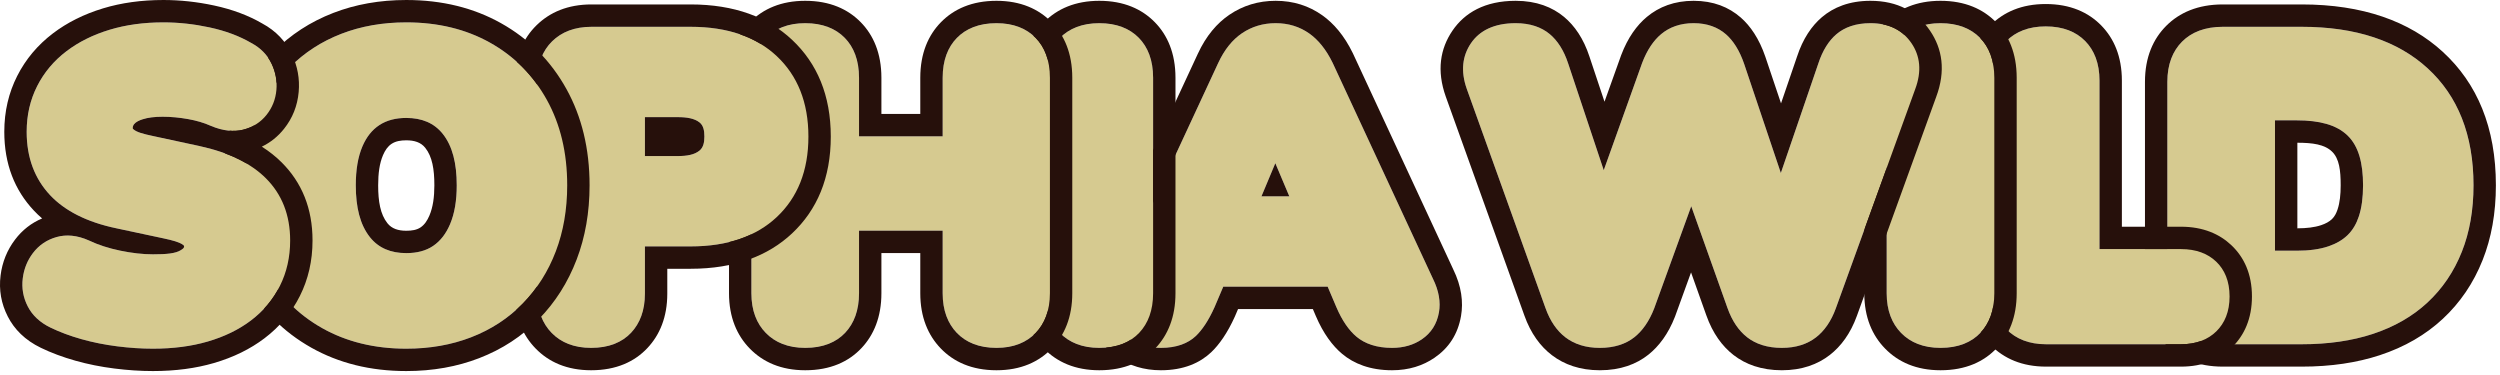
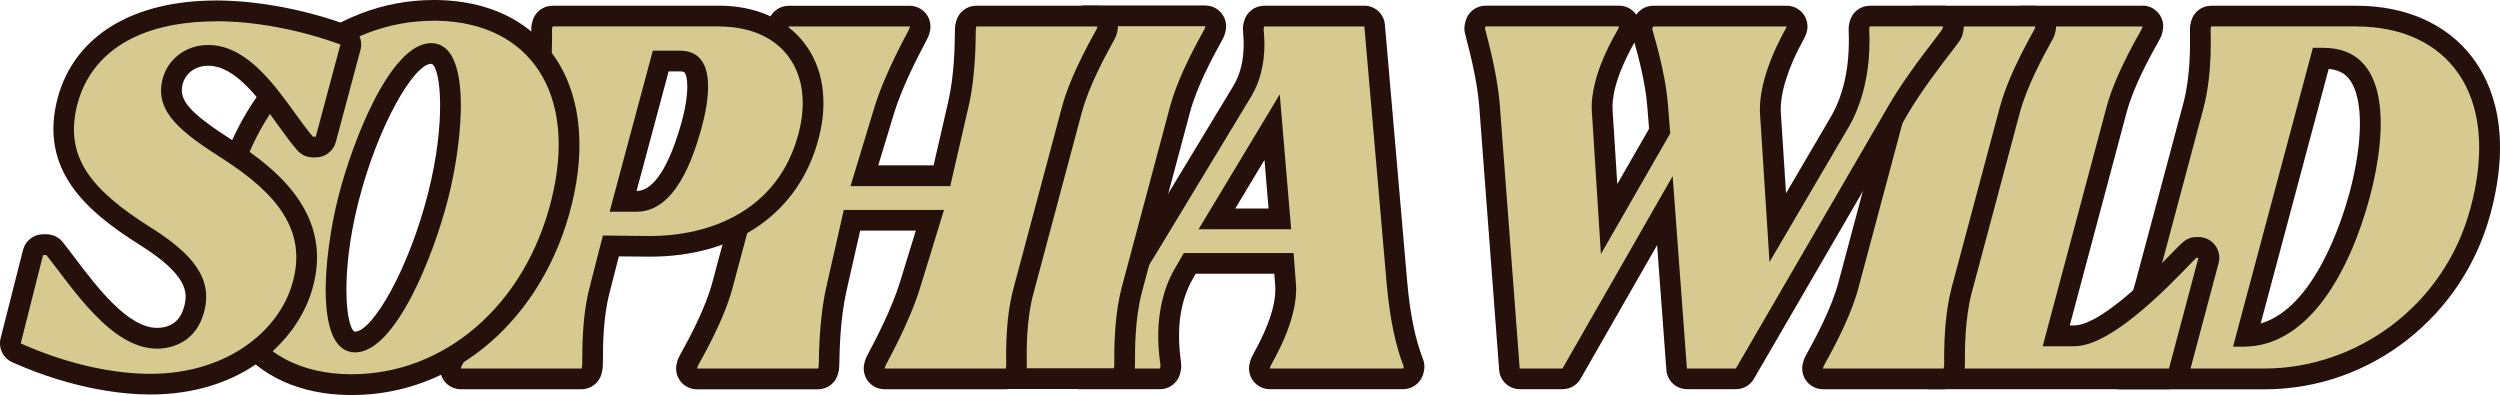
- <svg xmlns="http://www.w3.org/2000/svg" width="100%" height="100%" viewBox="0 0 447 67" version="1.1" xml:space="preserve" style="fill-rule:evenodd;clip-rule:evenodd;stroke-linejoin:round;stroke-miterlimit:2;">
-   <g transform="matrix(1,0,0,1,-151.868,-189.826)">
-     <g transform="matrix(0.70747,0,0,0.70747,38.588,21.7462)">
-       <g transform="matrix(1.41349,0,0,1.41349,-4.57748,-27.3369)">
-         <path d="M513.95,248.972L528.062,248.972C532.83,248.972 537.065,248.348 540.771,247.13C544.643,245.857 547.898,243.974 550.552,241.51C553.226,239.027 555.28,236.002 556.699,232.427C558.075,228.959 558.782,225.004 558.782,220.556C558.782,211.521 555.977,204.571 550.572,199.623C545.262,194.762 537.785,192.212 528.062,192.212L513.95,192.212C510.744,192.212 508.352,193.183 506.681,194.855C505.003,196.533 504.038,198.902 504.038,202.052L504.038,239.132C504.038,242.282 505.003,244.651 506.681,246.329C508.352,248.001 510.744,248.972 513.95,248.972ZM523.286,232.244L523.286,208.94C523.286,208.94 527.198,208.94 527.198,208.94C531.233,208.94 534.29,209.736 536.269,211.657C538.227,213.558 539.03,216.562 539.03,220.556C539.03,222.69 538.793,224.539 538.281,226.099C537.841,227.434 537.19,228.551 536.294,229.43C535.376,230.33 534.213,230.997 532.827,231.466C531.249,231.998 529.371,232.244 527.198,232.244L523.286,232.244Z" style="fill:rgb(214,202,144);fill-rule:nonzero;" />
-         <path d="M513.95,252.972L528.062,252.972C533.3,252.972 537.949,252.268 542.02,250.93C546.479,249.464 550.217,247.279 553.273,244.442C556.378,241.559 558.769,238.053 560.416,233.903C561.965,230.002 562.782,225.558 562.782,220.556C562.782,210.227 559.452,202.329 553.273,196.673C547.314,191.218 538.972,188.212 528.062,188.212L513.95,188.212C509.475,188.212 506.185,189.694 503.853,192.026C501.505,194.374 500.038,197.644 500.038,202.052L500.038,239.132C500.038,243.539 501.505,246.81 503.853,249.158C506.185,251.49 509.475,252.972 513.95,252.972ZM513.95,248.972L528.062,248.972C532.83,248.972 537.065,248.348 540.771,247.13C544.643,245.857 547.898,243.974 550.552,241.51C553.226,239.027 555.28,236.002 556.699,232.427C558.075,228.959 558.782,225.004 558.782,220.556C558.782,211.521 555.977,204.571 550.572,199.623C545.262,194.762 537.785,192.212 528.062,192.212L513.95,192.212C510.744,192.212 508.352,193.183 506.681,194.855C505.003,196.533 504.038,198.902 504.038,202.052L504.038,239.132C504.038,242.282 505.003,244.651 506.681,246.329C508.352,248.001 510.744,248.972 513.95,248.972ZM523.286,232.244L523.286,208.94C523.286,208.94 527.198,208.94 527.198,208.94C531.233,208.94 534.29,209.736 536.269,211.657C538.227,213.558 539.03,216.562 539.03,220.556C539.03,222.69 538.793,224.539 538.281,226.099C537.841,227.434 537.19,228.551 536.294,229.43C535.376,230.33 534.213,230.997 532.827,231.466C531.249,231.998 529.371,232.244 527.198,232.244L523.286,232.244ZM527.286,212.941C530.006,212.946 532.143,213.226 533.483,214.527C534.791,215.797 535.03,217.888 535.03,220.556C535.03,222.207 534.878,223.642 534.481,224.849C534.256,225.533 533.953,226.123 533.494,226.573C532.983,227.074 532.318,227.415 531.547,227.676C530.35,228.08 528.926,228.238 527.286,228.243L527.286,212.941Z" style="fill: #26100b;" />
+ <svg xmlns="http://www.w3.org/2000/svg" id="Ebene_2" data-name="Ebene 2" viewBox="0 0 361.67 57.14">
+   <defs>
+     <style>
+       .cls-1 {
+         fill: #26100b;
+       }
+ 
+       .cls-2 {
+         fill: #d6ca90;
+       }
+     </style>
+   </defs>
+   <g id="Ebene_1-2" data-name="Ebene 1">
+     <g>
+       <g>
+         <path class="cls-2" d="M306.62,54.81c-.52,0-1-.27-1.28-.71s-.3-.99-.07-1.46l.14-.27s.08-.14.17-.31c2.33-4.1,4.04-7.96,4.8-10.88l6.94-25.98c1.07-4.06,1-8.65.98-10.38,0-.67-.01-.83.05-1.08l.07-.27c.17-.67.77-1.14,1.46-1.14h21.03c6.63,0,12.13,2.42,15.5,6.81,3.96,5.16,4.8,12.54,2.44,21.33-3.82,14.33-16.65,24.34-31.21,24.34h-21.03ZM325.01,48.64c10.21-.43,15.12-15.78,16.39-20.53,2.15-8.1,2.03-14.49-.31-17.54-1.11-1.45-2.74-2.15-4.97-2.15h-.36l-10.74,40.22Z" />
+         <path class="cls-1" d="M340.92,3.83c12.99,0,20.96,9.62,16.49,26.25-3.85,14.43-16.77,23.23-29.76,23.23h-21.03l.14-.27c.14-.28,3.71-6.25,5.09-11.48l6.94-25.98c1.38-5.22.96-11.2,1.03-11.48l.07-.28h21.03M323.05,50.15h1.51c9.55,0,15.46-11.13,18.28-21.65,2.68-10.1,2.82-21.58-6.73-21.58h-1.51l-11.55,43.23M340.92.83h-21.03c-1.38,0-2.58.94-2.91,2.28l-.07.28c-.11.42-.1.72-.09,1.45.02,1.67.09,6.11-.93,9.98l-6.94,25.97c-.74,2.8-2.39,6.54-4.66,10.53-.12.21-.19.34-.21.38l-.14.28c-.46.93-.41,2.03.13,2.92.55.88,1.51,1.42,2.55,1.42h21.03c15.23,0,28.66-10.47,32.66-25.46,3.14-11.69.27-18.76-2.7-22.63-3.66-4.77-9.59-7.4-16.69-7.4h0ZM327.05,46.79l9.84-36.83c1.76.18,2.55.94,3,1.53,2,2.6,2.02,8.83.05,16.25-1.11,4.13-5.1,16.77-12.89,19.06h0Z" />
      </g>
-       <g transform="matrix(1.41349,0,0,1.41349,0.430933,-27.3369)">
-         <path d="M478.814,248.972L502.934,248.972C505.684,248.972 507.758,248.127 509.241,246.679C510.751,245.207 511.622,243.152 511.622,240.428C511.622,237.682 510.735,235.633 509.214,234.186C507.737,232.781 505.672,231.956 502.934,231.956C502.934,231.956 488.366,231.956 488.366,231.956C488.366,231.956 488.366,201.836 488.366,201.836C488.366,198.744 487.432,196.418 485.818,194.769C484.189,193.105 481.862,192.14 478.742,192.14C475.697,192.14 473.386,193.086 471.725,194.747C470.071,196.401 469.118,198.734 469.118,201.836L469.118,239.276C469.118,242.313 470.07,244.638 471.761,246.329C473.452,248.02 475.777,248.972 478.814,248.972Z" style="fill:rgb(214,202,144);fill-rule:nonzero;" />
-         <path d="M492.366,227.956L492.366,201.836C492.366,197.501 490.94,194.283 488.676,191.971C486.378,189.624 483.143,188.14 478.742,188.14C474.452,188.14 471.236,189.578 468.897,191.918C466.572,194.243 465.118,197.478 465.118,201.836L465.118,239.276C465.118,243.547 466.554,246.78 468.933,249.158C471.311,251.536 474.543,252.972 478.814,252.972L502.934,252.972C506.919,252.972 509.885,251.64 512.035,249.542C514.245,247.386 515.622,244.417 515.622,240.428C515.622,236.389 514.209,233.417 511.971,231.288C509.836,229.258 506.891,227.956 502.934,227.956L492.366,227.956ZM478.814,248.972L502.934,248.972C505.684,248.972 507.758,248.127 509.241,246.679C510.751,245.207 511.622,243.152 511.622,240.428C511.622,237.682 510.735,235.633 509.214,234.186C507.737,232.781 505.672,231.956 502.934,231.956C502.934,231.956 488.366,231.956 488.366,231.956C488.366,231.956 488.366,201.836 488.366,201.836C488.366,198.744 487.432,196.418 485.818,194.769C484.189,193.105 481.862,192.14 478.742,192.14C475.697,192.14 473.386,193.086 471.725,194.747C470.071,196.401 469.118,198.734 469.118,201.836L469.118,239.276C469.118,242.313 470.07,244.638 471.761,246.329C473.452,248.02 475.777,248.972 478.814,248.972Z" style="fill: #26100b;" />
+       <g>
+         <path class="cls-2" d="M279.09,54.81c-.46,0-.9-.21-1.18-.58s-.39-.84-.27-1.29l.07-.27c.06-.24.13-.38.54-1.12.96-1.74,3.5-6.36,4.62-10.39l6.94-25.97c1.07-4.06,1-8.65.98-10.38,0-.67-.01-.83.05-1.08l.07-.27c.17-.67.77-1.14,1.46-1.14h17.59c.46,0,.9.21,1.18.58.28.36.39.84.27,1.29l-.07.28c-.06.25-.14.38-.54,1.1-.97,1.74-3.56,6.35-4.62,10.4l-8.71,32.62h2.65c4.61,0,12.72-8.39,15.38-11.15,1.4-1.45,1.58-1.64,2.28-1.64h.27c.47,0,.91.22,1.19.59.28.37.38.85.26,1.3l-4.26,16.01c-.17.66-.77,1.11-1.45,1.11h-34.71Z" />
+         <path class="cls-1" d="M309.95,3.83l-.07.28c-.07.27-3.78,6.25-5.16,11.48l-9.21,34.5h4.6c6.46,0,17.32-12.78,17.66-12.78h.27l-4.26,16.01h-34.71l.07-.27c.07-.28,3.71-6.25,5.15-11.48l6.94-25.98c1.37-5.22.96-11.2,1.03-11.48l.07-.28h17.59M309.95.83h-17.59c-1.38,0-2.58.94-2.91,2.28l-.07.28c-.11.42-.1.72-.09,1.45.02,1.67.09,6.11-.93,9.98l-6.94,25.97c-1.06,3.84-3.55,8.35-4.48,10.04-.44.81-.58,1.05-.69,1.48l-.07.27c-.22.9-.02,1.84.55,2.57.57.73,1.44,1.15,2.36,1.15h34.71c1.36,0,2.55-.91,2.9-2.23l4.26-16.01c.24-.9.05-1.86-.52-2.6-.57-.74-1.45-1.17-2.38-1.17h-.27c-1.34,0-1.89.57-3.36,2.09-8.53,8.83-12.49,10.69-14.3,10.69h-.7l8.2-30.73c1.02-3.88,3.54-8.37,4.48-10.06.44-.78.57-1.02.68-1.46l.07-.29c.22-.9.02-1.84-.55-2.57-.57-.73-1.44-1.15-2.36-1.15h0Z" />
      </g>
-       <g transform="matrix(1.41349,0,0,1.41349,-4.57748,-27.3369)">
-         <path d="M463.478,249.62C466.683,249.62 469.031,248.616 470.634,246.909C472.2,245.241 473.102,242.916 473.102,239.852C473.102,239.852 473.102,201.332 473.102,201.332C473.102,198.184 472.162,195.836 470.554,194.193C468.925,192.529 466.598,191.564 463.478,191.564C460.433,191.564 458.122,192.51 456.461,194.171C454.813,195.818 453.854,198.174 453.854,201.332L453.854,239.852C453.854,242.936 454.794,245.276 456.439,246.955C458.105,248.656 460.424,249.62 463.478,249.62Z" style="fill:rgb(214,202,144);fill-rule:nonzero;" />
-         <path d="M463.478,253.62C468.013,253.62 471.283,252.062 473.55,249.647C475.732,247.322 477.102,244.122 477.102,239.852C477.102,239.852 477.102,201.332 477.102,201.332C477.102,196.929 475.661,193.692 473.412,191.395C471.114,189.048 467.879,187.564 463.478,187.564C459.188,187.564 455.972,189.002 453.633,191.342C451.323,193.651 449.854,196.906 449.854,201.332L449.854,239.852C449.854,244.169 451.279,247.404 453.582,249.754C455.934,252.155 459.166,253.62 463.478,253.62ZM463.478,249.62C466.683,249.62 469.031,248.616 470.634,246.909C472.2,245.241 473.102,242.916 473.102,239.852C473.102,239.852 473.102,201.332 473.102,201.332C473.102,198.184 472.162,195.836 470.554,194.193C468.925,192.529 466.598,191.564 463.478,191.564C460.433,191.564 458.122,192.51 456.461,194.171C454.813,195.818 453.854,198.174 453.854,201.332L453.854,239.852C453.854,242.936 454.794,245.276 456.439,246.955C458.105,248.656 460.424,249.62 463.478,249.62Z" style="fill: #26100b;" />
+       <g>
+         <path class="cls-2" d="M263.73,54.81c-.46,0-.9-.21-1.18-.58s-.39-.84-.27-1.29l.07-.27c.06-.24.13-.37.53-1.1.96-1.74,3.5-6.35,4.56-10.4l6.94-25.98c1.13-4.08,1.07-8.67,1.04-10.4,0-.65-.01-.82.05-1.06l.07-.26c.17-.67.77-1.14,1.46-1.14h17.46c.46,0,.9.21,1.18.58.28.36.39.84.27,1.29l-.07.28c-.06.24-.13.37-.53,1.09-.96,1.74-3.5,6.35-4.56,10.4l-6.94,25.98c-1.07,4.06-1.05,8.66-1.04,10.39,0,.68,0,.84-.06,1.07l-.07.27c-.17.67-.77,1.14-1.46,1.14h-17.46Z" />
+         <path class="cls-1" d="M294.45,3.83l-.07.28c-.07.27-3.71,6.25-5.09,11.48l-6.94,25.98c-1.37,5.22-1.03,11.2-1.1,11.48l-.07.27h-17.46l.07-.27c.07-.28,3.71-6.25,5.09-11.48l6.94-25.98c1.44-5.22,1.03-11.2,1.1-11.48l.07-.28h17.46M294.45.83h-17.46c-1.38,0-2.58.94-2.91,2.28l-.07.28c-.11.42-.1.71-.09,1.43.02,1.67.08,6.1-.99,9.97l-6.95,26c-1.02,3.89-3.5,8.38-4.43,10.08-.43.78-.56,1.02-.67,1.44l-.07.28c-.22.9-.02,1.84.55,2.57.57.73,1.44,1.15,2.36,1.15h17.46c1.38,0,2.58-.94,2.91-2.27l.07-.27c.1-.41.1-.71.1-1.43,0-1.68-.03-6.13.99-10.01l6.94-25.97c1.02-3.88,3.5-8.38,4.43-10.07.43-.78.56-1.02.67-1.45l.07-.28c.22-.9.02-1.84-.55-2.57-.57-.73-1.44-1.15-2.36-1.15h0Z" />
      </g>
-       <g transform="matrix(1.41349,0,0,1.41349,-4.57748,-27.3369)">
-         <path d="M434.932,218.351L428.373,198.849C427.541,196.418 426.413,194.686 425.134,193.566C423.67,192.285 421.758,191.564 419.342,191.564C416.967,191.564 415.045,192.26 413.534,193.519C412.196,194.634 411.02,196.33 410.128,198.686C410.122,198.703 410.116,198.72 410.11,198.737L403.267,217.853L396.919,198.808C396.134,196.395 394.986,194.662 393.615,193.519C392.135,192.286 390.125,191.564 387.518,191.564C383.64,191.564 381.048,192.92 379.532,195.141C377.993,197.396 377.642,200.123 378.788,203.345L392.829,242.444C393.681,244.863 394.924,246.602 396.43,247.747C398.004,248.945 400.034,249.62 402.566,249.62C405.191,249.62 407.234,248.917 408.754,247.708C410.166,246.585 411.376,244.906 412.274,242.595C412.283,242.574 412.291,242.552 412.298,242.531L418.912,224.298L425.372,242.441C426.221,244.853 427.445,246.586 428.912,247.728C430.456,248.928 432.504,249.62 435.11,249.62C437.66,249.62 439.685,248.934 441.236,247.728C442.705,246.585 443.923,244.878 444.772,242.527C444.771,242.529 458.95,203.376 458.95,203.376C460.164,200.143 459.834,197.405 458.288,195.141C456.717,192.839 454.311,191.564 450.95,191.564C448.323,191.564 446.318,192.3 444.862,193.542C443.531,194.679 442.403,196.405 441.622,198.806L434.932,218.351Z" style="fill:rgb(214,202,144);fill-rule:nonzero;" />
-         <path d="M448.534,243.885L462.704,204.757C464.448,200.093 463.823,196.155 461.592,192.886C459.302,189.531 455.849,187.564 450.95,187.564C447.188,187.564 444.35,188.72 442.265,190.5C440.469,192.033 438.879,194.317 437.824,197.552C437.829,197.535 434.965,205.902 434.965,205.902L432.157,197.554C431.049,194.313 429.474,192.049 427.768,190.556C425.632,188.687 422.866,187.564 419.342,187.564C415.912,187.564 413.156,188.627 410.973,190.446C409.196,191.927 407.572,194.14 406.387,197.271C406.372,197.31 406.358,197.349 406.344,197.389C406.344,197.389 403.402,205.607 403.402,205.607C403.402,205.607 400.717,197.552 400.717,197.552C399.653,194.292 398.03,191.992 396.176,190.446C394.067,188.689 391.233,187.564 387.518,187.564C381.987,187.564 378.391,189.718 376.229,192.886C374.012,196.133 373.369,200.046 375.019,204.685L389.062,243.79C390.219,247.065 391.967,249.378 394.008,250.931C396.209,252.605 399.026,253.62 402.566,253.62C406.26,253.62 409.106,252.539 411.244,250.838C413.13,249.338 414.802,247.132 416.002,244.045C416.022,243.995 416.041,243.945 416.059,243.895C416.059,243.895 418.877,236.125 418.877,236.125C418.877,236.125 421.603,243.782 421.603,243.782C422.748,247.035 424.469,249.339 426.457,250.885C428.618,252.567 431.46,253.62 435.11,253.62C438.692,253.62 441.514,252.58 443.692,250.885C445.68,249.339 447.385,247.067 448.534,243.885ZM434.932,218.351L428.373,198.849C427.541,196.418 426.413,194.686 425.134,193.566C423.67,192.285 421.758,191.564 419.342,191.564C416.967,191.564 415.045,192.26 413.534,193.519C412.196,194.634 411.02,196.33 410.128,198.686C410.122,198.703 410.116,198.72 410.11,198.737L403.267,217.853L396.919,198.808C396.134,196.395 394.986,194.662 393.615,193.519C392.135,192.286 390.125,191.564 387.518,191.564C383.64,191.564 381.048,192.92 379.532,195.141C377.993,197.396 377.642,200.123 378.788,203.345L392.829,242.444C393.681,244.863 394.924,246.602 396.43,247.747C398.004,248.945 400.034,249.62 402.566,249.62C405.191,249.62 407.234,248.917 408.754,247.708C410.166,246.585 411.376,244.906 412.274,242.595C412.283,242.574 412.291,242.552 412.298,242.531L418.912,224.298L425.372,242.441C426.221,244.853 427.445,246.586 428.912,247.728C430.456,248.928 432.504,249.62 435.11,249.62C437.66,249.62 439.685,248.934 441.236,247.728C442.705,246.585 443.923,244.878 444.772,242.527C444.771,242.529 458.95,203.376 458.95,203.376C460.164,200.143 459.834,197.405 458.288,195.141C456.717,192.839 454.311,191.564 450.95,191.564C448.323,191.564 446.318,192.3 444.862,193.542C443.531,194.679 442.403,196.405 441.622,198.806L434.932,218.351Z" style="fill: #26100b;" />
+       <g>
+         <path class="cls-2" d="M244.05,54.81c-.79,0-1.44-.61-1.5-1.39l-1.7-22.95-13.51,23.58c-.27.47-.76.75-1.3.75h-6.19c-.79,0-1.44-.6-1.5-1.39l-2.89-38.28c-.32-3.89-1.47-8.29-1.91-9.95-.2-.74-.23-.86-.23-1.09,0-.12.01-.24.04-.36l.07-.28c.17-.67.77-1.14,1.46-1.14h19.31c.46,0,.9.21,1.18.58.29.36.38.84.27,1.29l-.07.28c-.06.23-.14.38-.39.81-2.45,4.32-3.6,7.94-3.42,10.75l.99,15.65,7.32-12.73-.31-3.8c-.32-3.9-1.56-8.24-2.03-9.88-.21-.74-.24-.85-.24-1.1,0-.19.04-.38.11-.55l.14-.34c.23-.57.78-.95,1.39-.95h19.31c.5,0,.96.25,1.24.66.28.41.33.94.15,1.4l-.14.34s-.03.08-.05.11l-.1.19c-1.13,2.02-3.72,7.16-3.45,11.35l1.06,16.55,8.93-15.23c2.05-3.5,3-7.92,2.82-13.11-.01-.41-.02-.58.02-.79l.08-.35c.17-.67.77-1.13,1.46-1.13h10.58c.45,0,.88.2,1.16.55.29.35.4.8.31,1.24l-.07.34c-.11.45-.2.57-1.31,2.02-1.59,2.06-4.54,5.91-6.56,9.37l-22.2,38.21c-.27.46-.76.75-1.3.75h-7.08Z" />
+         <path class="cls-1" d="M281.09,3.83l-.07.34c-.07.28-4.81,5.98-7.7,10.93l-22.2,38.21h-7.08l-2.06-27.83-15.94,27.83h-6.19l-2.89-38.28c-.41-5.02-2.13-10.72-2.13-10.93l.07-.28h19.31l-.07.28c-.07.27-4.19,6.6-3.85,12.03l1.31,20.62,10.03-17.46-.34-4.26c-.41-5.02-2.27-10.65-2.27-10.86l.14-.34h19.31l-.14.34c-.14.28-4.05,6.87-3.71,12.3l1.37,21.44,11.41-19.45c3.78-6.46,2.96-14.02,3.02-14.36l.07-.28h10.58M281.09.83h-10.58c-1.37,0-2.57.93-2.91,2.27l-.07.28s-.02.1-.03.15c-.08.38-.07.67-.05,1.13.17,4.9-.71,9.04-2.62,12.3l-6.45,11-.75-11.67c-.17-2.63,1.05-6.56,3.26-10.52.07-.13.12-.22.14-.25.04-.07.07-.15.1-.23l.14-.34c.37-.92.26-1.97-.3-2.8s-1.49-1.32-2.48-1.32h-19.31c-1,0-1.92.5-2.47,1.3-.03-.05-.07-.1-.11-.15-.57-.73-1.44-1.16-2.37-1.16h-19.31c-1.38,0-2.58.94-2.91,2.28l-.07.28c-.06.24-.09.48-.09.72,0,.43.06.67.27,1.47.43,1.62,1.56,5.93,1.87,9.7l2.89,38.26c.12,1.56,1.42,2.77,2.99,2.77h6.19c1.08,0,2.07-.58,2.6-1.51l11.07-19.33,1.34,18.06c.12,1.57,1.42,2.78,2.99,2.78h7.08c1.07,0,2.06-.57,2.59-1.49l22.2-38.21c1.97-3.38,4.88-7.17,6.45-9.21,1.21-1.57,1.39-1.81,1.56-2.49.01-.05.02-.1.03-.15l.07-.34c.18-.88-.05-1.79-.62-2.49-.57-.69-1.42-1.1-2.32-1.1h0ZM233.97,26.62l-.68-10.67c-.11-1.72.35-4.81,3.16-9.8.52,1.85,1.57,5.7,1.85,9.14l.27,3.33-4.6,8.01h0Z" />
      </g>
-       <g transform="matrix(1.41349,0,0,1.41349,-4.57748,-27.3369)">
-         <path d="M335.237,238.676L353.903,238.676L355.453,242.322C356.497,244.778 357.74,246.519 359.06,247.624C360.55,248.871 362.643,249.62 365.414,249.62C367.53,249.62 369.297,249.077 370.742,248.089C372.403,246.955 373.442,245.35 373.806,243.244C374.116,241.454 373.814,239.441 372.719,237.24C372.726,237.256 354.815,198.7 354.815,198.7C354.807,198.683 354.799,198.667 354.791,198.65C353.618,196.242 352.195,194.521 350.62,193.409C348.9,192.195 346.9,191.564 344.606,191.564C342.341,191.564 340.33,192.179 338.565,193.378C336.901,194.509 335.453,196.258 334.322,198.707C334.326,198.7 316.398,237.292 316.398,237.292C316.388,237.312 316.379,237.333 316.37,237.353C315.411,239.545 315.184,241.527 315.526,243.273C315.924,245.303 316.966,246.89 318.638,248.045C320.109,249.06 321.915,249.62 324.086,249.62C326.907,249.62 328.951,248.804 330.326,247.502C331.451,246.435 332.596,244.749 333.662,242.379C333.671,242.36 333.679,242.341 333.687,242.322L335.237,238.676ZM342.066,222.524L347.047,222.524L344.546,216.603L342.066,222.524Z" style="fill:rgb(214,202,144);" />
-         <path d="M330.691,197.031L312.77,235.607C312.748,235.654 312.726,235.702 312.705,235.75C311.364,238.817 311.122,241.599 311.601,244.043C312.21,247.147 313.809,249.571 316.365,251.336C318.453,252.778 321.004,253.62 324.086,253.62C328.174,253.62 331.085,252.292 333.076,250.406C334.487,249.069 335.973,246.99 337.31,244.021L337.883,242.676L351.257,242.676C351.257,242.676 351.772,243.887 351.772,243.887C353.12,247.058 354.787,249.264 356.493,250.691C358.593,252.45 361.507,253.62 365.414,253.62C368.431,253.62 370.937,252.8 372.998,251.393C375.562,249.642 377.185,247.178 377.748,243.926C378.179,241.433 377.849,238.62 376.348,235.561L375.847,234.48C372.951,228.245 358.443,197.015 358.443,197.015C358.425,196.976 358.406,196.937 358.387,196.898C356.866,193.775 354.969,191.583 352.927,190.141C350.545,188.46 347.783,187.564 344.606,187.564C341.497,187.564 338.741,188.423 336.317,190.069C334.13,191.555 332.176,193.812 330.691,197.031ZM335.237,238.676L353.903,238.676L355.453,242.322C356.497,244.778 357.74,246.519 359.06,247.624C360.55,248.871 362.643,249.62 365.414,249.62C367.53,249.62 369.297,249.077 370.742,248.089C372.403,246.955 373.442,245.35 373.806,243.244C374.116,241.454 373.814,239.441 372.719,237.24C372.726,237.256 354.815,198.7 354.815,198.7C354.807,198.683 354.799,198.667 354.791,198.65C353.618,196.242 352.195,194.521 350.62,193.409C348.9,192.195 346.9,191.564 344.606,191.564C342.341,191.564 340.33,192.179 338.565,193.378C336.901,194.509 335.453,196.258 334.322,198.707C334.326,198.7 316.398,237.292 316.398,237.292C316.388,237.312 316.379,237.333 316.37,237.353C315.411,239.545 315.184,241.527 315.526,243.273C315.924,245.303 316.966,246.89 318.638,248.045C320.109,249.06 321.915,249.62 324.086,249.62C326.907,249.62 328.951,248.804 330.326,247.502C331.451,246.435 332.596,244.749 333.662,242.379C333.671,242.36 333.679,242.341 333.687,242.322L335.237,238.676ZM342.066,222.524L347.047,222.524L344.546,216.603L342.066,222.524Z" style="fill: #26100b;" />
+       <g>
+         <path class="cls-2" d="M183.7,54.81c-.46,0-.9-.21-1.18-.58s-.39-.84-.27-1.29l.07-.27c.04-.21.14-.39.44-.94.88-1.6,3.54-6.47,3.23-10.54l-.24-3.08h-13.62l-.8,1.38c-2,3.41-2.67,7.71-1.99,12.76.07.5.09.71.04,1l-.07.35c-.14.7-.76,1.2-1.47,1.2h-11.75c-.46,0-.9-.21-1.18-.58s-.39-.84-.27-1.29l.07-.27c.05-.2.14-.39.27-.56,1.96-2.52,6.51-8.79,11.1-16.35l13.67-22.61c1.35-2.26,1.89-5.13,1.6-8.54-.03-.37-.05-.61.02-.9l.06-.25c.17-.67.77-1.14,1.46-1.14h14.5c.78,0,1.43.6,1.49,1.37l3.23,37.25c.43,4.76,1.21,8.54,2.38,11.54.11.29.13.61.06.91l-.07.27c-.17.67-.77,1.14-1.46,1.14h-19.31ZM185.16,31.67l-1.12-13.28-7.99,13.28h9.12Z" />
+         <path class="cls-1" d="M197.38,3.83l3.23,37.25c.48,5.36,1.37,9.14,2.47,11.96l-.07.27h-19.31l.07-.27c.07-.34,4.12-6.6,3.71-11.96l-.34-4.47h-15.88l-1.24,2.13c-3.78,6.46-2.06,13.88-2.13,14.23l-.07.34h-11.75l.07-.27c2.2-2.82,6.74-9.14,11.2-16.49l13.68-22.61c2.68-4.47,1.72-9.62,1.79-9.83l.07-.28h14.5M173.39,33.17h13.4l-1.65-19.52-11.75,19.52M197.38.83h-14.5c-1.38,0-2.58.94-2.91,2.28l-.06.23c-.14.53-.1.98-.07,1.4.1,1.15.4,4.65-1.39,7.65l-13.67,22.6c-4.55,7.5-9.06,13.71-11,16.2-.26.33-.44.71-.55,1.12l-.07.27c-.22.9-.02,1.84.55,2.57.57.73,1.44,1.15,2.36,1.15h11.75c1.43,0,2.66-1.01,2.94-2.41l.07-.34c.11-.54.05-.94-.02-1.5-.63-4.72-.02-8.69,1.8-11.8l.37-.65h11.37l.13,1.7c.28,3.62-2.23,8.2-3.05,9.7-.31.56-.48.89-.59,1.34l-.06.24c-.22.9-.02,1.84.55,2.57.57.73,1.44,1.15,2.36,1.15h19.31c1.38,0,2.58-.94,2.91-2.27l.07-.27c.15-.6.11-1.24-.12-1.82-1.12-2.87-1.87-6.51-2.28-11.14l-3.23-37.24c-.13-1.55-1.43-2.74-2.99-2.74h0ZM178.7,30.17l4.23-7.03.59,7.03h-4.83Z" />
      </g>
-       <g transform="matrix(1.41349,0,0,1.41349,-4.57748,-27.3369)">
-         <path d="M313.07,249.62C316.275,249.62 318.623,248.616 320.226,246.909C321.792,245.241 322.694,242.916 322.694,239.852C322.694,239.852 322.694,201.332 322.694,201.332C322.694,198.184 321.754,195.836 320.146,194.193C318.517,192.529 316.19,191.564 313.07,191.564C310.025,191.564 307.714,192.51 306.053,194.171C304.405,195.818 303.446,198.174 303.446,201.332C303.446,201.332 303.446,239.852 303.446,239.852C303.446,242.936 304.386,245.276 306.031,246.955C307.697,248.656 310.016,249.62 313.07,249.62Z" style="fill:rgb(214,202,144);fill-rule:nonzero;" />
-         <path d="M313.07,253.62C317.605,253.62 320.875,252.062 323.142,249.647C325.324,247.322 326.694,244.122 326.694,239.852L326.694,201.332C326.694,196.929 325.253,193.692 323.004,191.395C320.706,189.048 317.471,187.564 313.07,187.564C308.78,187.564 305.564,189.002 303.225,191.342C300.915,193.651 299.446,196.906 299.446,201.332C299.446,201.332 299.446,239.852 299.446,239.852C299.446,244.169 300.871,247.404 303.174,249.754C305.526,252.155 308.758,253.62 313.07,253.62ZM313.07,249.62C316.275,249.62 318.623,248.616 320.226,246.909C321.792,245.241 322.694,242.916 322.694,239.852C322.694,239.852 322.694,201.332 322.694,201.332C322.694,198.184 321.754,195.836 320.146,194.193C318.517,192.529 316.19,191.564 313.07,191.564C310.025,191.564 307.714,192.51 306.053,194.171C304.405,195.818 303.446,198.174 303.446,201.332C303.446,201.332 303.446,239.852 303.446,239.852C303.446,242.936 304.386,245.276 306.031,246.955C307.697,248.656 310.016,249.62 313.07,249.62Z" style="fill: #26100b;" />
+       <g>
+         <path class="cls-2" d="M143.67,54.78c-.46,0-.9-.21-1.18-.58-.28-.37-.38-.84-.27-1.29l.07-.27c.06-.24.13-.37.53-1.09.96-1.74,3.5-6.35,4.56-10.4l6.94-25.98c1.13-4.09,1.07-8.68,1.04-10.41,0-.63-.01-.8.05-1.04l.07-.28c.17-.67.77-1.13,1.46-1.13h17.46c.46,0,.9.21,1.18.58.28.36.39.84.27,1.29l-.07.28c-.06.25-.13.37-.53,1.09-.96,1.74-3.5,6.35-4.57,10.41l-6.94,25.98c-1.07,4.07-1.05,8.67-1.04,10.4,0,.66,0,.82-.05,1.05l-.07.28c-.17.67-.77,1.14-1.46,1.14h-17.46Z" />
+         <path class="cls-1" d="M174.39,3.79l-.07.28c-.07.27-3.71,6.25-5.09,11.48l-6.94,25.98c-1.37,5.22-1.03,11.2-1.1,11.48l-.07.27h-17.46l.07-.27c.07-.28,3.71-6.25,5.09-11.48l6.94-25.98c1.44-5.22,1.03-11.2,1.1-11.48l.07-.28h17.46M174.39.79h-17.46c-1.37,0-2.57.93-2.91,2.27l-.07.28c-.11.43-.1.73-.09,1.43.02,1.67.08,6.1-.99,9.98l-6.95,26c-1.02,3.88-3.5,8.38-4.43,10.07-.43.79-.56,1.03-.67,1.46l-.07.26c-.23.9-.03,1.85.54,2.58s1.44,1.16,2.37,1.16h17.46c1.38,0,2.58-.94,2.91-2.27l.07-.27c.1-.42.1-.71.1-1.42,0-1.68-.03-6.13.99-10.02l6.94-25.97c1.02-3.89,3.5-8.39,4.43-10.08.43-.78.56-1.01.66-1.44l.07-.29c.22-.9.02-1.84-.55-2.57-.57-.73-1.44-1.15-2.36-1.15h0Z" />
      </g>
-       <g transform="matrix(1.41349,0,0,1.41349,-9.08506,-27.3369)">
-         <path d="M263.678,249.62C266.883,249.62 269.231,248.616 270.834,246.909C272.4,245.241 273.302,242.916 273.302,239.852L273.302,228.668C273.302,228.668 288.254,228.668 288.254,228.668C288.254,228.668 288.254,239.852 288.254,239.852C288.254,242.926 289.176,245.259 290.781,246.933C292.415,248.636 294.749,249.62 297.878,249.62C300.951,249.62 303.262,248.643 304.903,246.933C306.509,245.259 307.43,242.926 307.43,239.852C307.43,239.852 307.43,201.332 307.43,201.332C307.43,198.184 306.49,195.836 304.882,194.193C303.246,192.522 300.941,191.564 297.878,191.564C294.758,191.564 292.432,192.529 290.803,194.193C289.194,195.836 288.254,198.184 288.254,201.332L288.254,211.796C288.254,211.796 273.302,211.796 273.302,211.796C273.302,211.796 273.302,201.332 273.302,201.332C273.302,198.184 272.362,195.836 270.754,194.193C269.125,192.529 266.798,191.564 263.678,191.564C260.633,191.564 258.322,192.51 256.661,194.171C255.013,195.818 254.054,198.174 254.054,201.332L254.054,239.852C254.054,242.936 254.994,245.276 256.639,246.955C258.305,248.656 260.624,249.62 263.678,249.62Z" style="fill:rgb(214,202,144);fill-rule:nonzero;" />
-         <path d="M284.254,207.796L277.302,207.796L277.302,201.332C277.302,196.929 275.861,193.692 273.612,191.395C271.314,189.048 268.079,187.564 263.678,187.564C259.388,187.564 256.172,189.002 253.833,191.342C251.523,193.651 250.054,196.906 250.054,201.332C250.054,201.332 250.054,239.852 250.054,239.852C250.054,244.169 251.479,247.404 253.782,249.754C256.134,252.155 259.366,253.62 263.678,253.62C268.213,253.62 271.483,252.062 273.75,249.647C275.932,247.322 277.302,244.122 277.302,239.852L277.302,232.668L284.254,232.668L284.254,239.852C284.254,244.146 285.652,247.364 287.895,249.702C290.204,252.109 293.456,253.62 297.878,253.62C302.232,253.62 305.465,252.126 307.79,249.702C310.032,247.364 311.43,244.146 311.43,239.852C311.43,239.852 311.43,201.332 311.43,201.332C311.43,196.929 309.989,193.692 307.74,191.395C305.426,189.032 302.21,187.564 297.878,187.564C293.478,187.564 290.243,189.048 287.945,191.395C285.696,193.692 284.254,196.929 284.254,201.332L284.254,207.796ZM263.678,249.62C266.883,249.62 269.231,248.616 270.834,246.909C272.4,245.241 273.302,242.916 273.302,239.852L273.302,228.668C273.302,228.668 288.254,228.668 288.254,228.668C288.254,228.668 288.254,239.852 288.254,239.852C288.254,242.926 289.176,245.259 290.781,246.933C292.415,248.636 294.749,249.62 297.878,249.62C300.951,249.62 303.262,248.643 304.903,246.933C306.509,245.259 307.43,242.926 307.43,239.852C307.43,239.852 307.43,201.332 307.43,201.332C307.43,198.184 306.49,195.836 304.882,194.193C303.246,192.522 300.941,191.564 297.878,191.564C294.758,191.564 292.432,192.529 290.803,194.193C289.194,195.836 288.254,198.184 288.254,201.332L288.254,211.796C288.254,211.796 273.302,211.796 273.302,211.796C273.302,211.796 273.302,201.332 273.302,201.332C273.302,198.184 272.362,195.836 270.754,194.193C269.125,192.529 266.798,191.564 263.678,191.564C260.633,191.564 258.322,192.51 256.661,194.171C255.013,195.818 254.054,198.174 254.054,201.332L254.054,239.852C254.054,242.936 254.994,245.276 256.639,246.955C258.305,248.656 260.624,249.62 263.678,249.62Z" style="fill: #26100b;" />
+       <g>
+         <path class="cls-2" d="M127.97,54.81c-.46,0-.9-.21-1.18-.58s-.39-.84-.27-1.29l.07-.27c.06-.23.12-.35.54-1.16.91-1.74,3.34-6.37,4.56-10.39l2.84-9.27h-11.27l-2.28,10.03c-.91,4.05-1,8.67-1.04,10.41-.01.73-.02.88-.07,1.1l-.07.28c-.17.67-.77,1.14-1.46,1.14h-17.53c-.46,0-.9-.21-1.18-.58-.28-.36-.39-.84-.27-1.29l.07-.27c.06-.24.13-.37.53-1.09.96-1.74,3.5-6.35,4.56-10.4l6.94-25.98c1.13-4.09,1.07-8.68,1.04-10.41,0-.63-.01-.8.05-1.04l.07-.27c.17-.67.77-1.14,1.46-1.14h17.53c.46,0,.9.21,1.18.58.28.36.39.84.27,1.29l-.07.28c-.06.23-.12.36-.54,1.15-.92,1.74-3.35,6.37-4.57,10.4l-2.85,9.41h11.22l2.34-10.18c.96-4.07,1.02-8.69,1.04-10.42,0-.71.01-.86.07-1.08l.07-.27c.17-.67.77-1.14,1.46-1.14h17.53c.46,0,.9.21,1.18.58.28.36.39.84.27,1.29l-.07.28c-.06.25-.13.37-.53,1.09-.96,1.74-3.5,6.35-4.57,10.41l-6.94,25.98c-1.13,4.09-1.07,8.68-1.04,10.41,0,.63.01.8-.05,1.04l-.07.28c-.17.67-.77,1.14-1.46,1.14h-17.53Z" />
+         <path class="cls-1" d="M158.76,3.83l-.07.28c-.07.27-3.71,6.25-5.09,11.48l-6.94,25.98c-1.44,5.22-1.03,11.2-1.1,11.48l-.07.27h-17.52l.07-.27c.07-.28,3.51-6.25,5.09-11.48l3.44-11.2h-14.5l-2.54,11.2c-1.17,5.22-1.03,11.2-1.1,11.48l-.07.27h-17.52l.07-.27c.07-.28,3.71-6.25,5.09-11.48l6.94-25.98c1.44-5.22,1.03-11.2,1.1-11.48l.07-.28h17.53l-.07.28c-.07.27-3.51,6.25-5.09,11.48l-3.44,11.34h14.43l2.61-11.34c1.24-5.22,1.03-11.2,1.1-11.48l.07-.28h17.53M158.76.83h-17.53c-1.38,0-2.58.94-2.91,2.28l-.07.28c-.1.39-.1.65-.11,1.42-.02,1.69-.07,6.18-1,10.08l-2.08,9.03h-8l2.26-7.47c1.18-3.89,3.56-8.43,4.46-10.13.46-.87.57-1.08.67-1.48l.07-.28c.22-.9.02-1.85-.55-2.57-.57-.73-1.44-1.15-2.36-1.15h-17.53c-1.38,0-2.58.94-2.91,2.28l-.07.28c-.11.42-.1.72-.09,1.43.02,1.67.08,6.1-.99,9.97l-6.95,26c-1.02,3.88-3.5,8.38-4.43,10.07-.43.78-.56,1.02-.67,1.45l-.07.28c-.22.9-.02,1.84.55,2.57.57.73,1.44,1.15,2.36,1.15h17.52c1.38,0,2.58-.94,2.91-2.27l.07-.27c.1-.39.1-.63.12-1.44.03-1.7.13-6.21,1-10.12l2.01-8.86h8.05l-2.25,7.32c-1.18,3.9-3.56,8.43-4.46,10.14-.46.88-.57,1.08-.67,1.49l-.07.28c-.22.9-.02,1.84.55,2.57.57.73,1.44,1.15,2.36,1.15h17.52c1.38,0,2.58-.94,2.91-2.27l.07-.27c.11-.43.1-.72.09-1.43-.02-1.67-.08-6.1.99-9.98l6.95-26c1.02-3.89,3.5-8.39,4.43-10.08.43-.78.56-1.01.66-1.44l.07-.29c.22-.9.02-1.84-.55-2.57-.57-.73-1.44-1.15-2.36-1.15h0Z" />
      </g>
-       <g transform="matrix(1.41349,0,0,1.41349,-4.57748,-27.3369)">
-         <path d="M222.206,249.62C225.411,249.62 227.759,248.616 229.362,246.909C230.934,245.235 231.83,242.932 231.83,239.924C231.83,239.924 231.83,231.476 231.83,231.476C231.83,231.476 239.99,231.476 239.99,231.476C246.653,231.476 251.763,229.65 255.4,226.235C259.116,222.746 261.062,217.972 261.062,211.844C261.062,205.716 259.116,200.942 255.4,197.453C251.763,194.038 246.653,192.212 239.99,192.212L222.278,192.212C219.251,192.212 216.933,193.145 215.247,194.797C213.553,196.456 212.582,198.797 212.582,201.908L212.582,239.924C212.582,242.952 213.516,245.269 215.167,246.955C216.833,248.656 219.152,249.62 222.206,249.62ZM231.83,215.324L231.83,208.364C231.83,208.364 237.686,208.364 237.686,208.364C239.365,208.364 240.689,208.597 241.593,209.307C242.274,209.842 242.462,210.726 242.462,211.844C242.462,212.942 242.251,213.816 241.567,214.365C240.669,215.087 239.354,215.324 237.686,215.324L231.83,215.324Z" style="fill:rgb(214,202,144);fill-rule:nonzero;" />
-         <path d="M235.83,235.476L239.99,235.476C247.857,235.476 253.844,233.183 258.138,229.151C262.617,224.945 265.062,219.23 265.062,211.844C265.062,204.458 262.617,198.743 258.138,194.537C253.844,190.505 247.857,188.212 239.99,188.212L222.278,188.212C218.029,188.212 214.814,189.622 212.448,191.939C210.063,194.276 208.582,197.527 208.582,201.908C208.582,201.908 208.582,239.924 208.582,239.924C208.582,244.173 209.992,247.389 212.31,249.754C214.662,252.155 217.894,253.62 222.206,253.62C226.741,253.62 230.011,252.062 232.278,249.647C234.474,247.307 235.83,244.126 235.83,239.924L235.83,235.476ZM222.206,249.62C225.411,249.62 227.759,248.616 229.362,246.909C230.934,245.235 231.83,242.932 231.83,239.924C231.83,239.924 231.83,231.476 231.83,231.476C231.83,231.476 239.99,231.476 239.99,231.476C246.653,231.476 251.763,229.65 255.4,226.235C259.116,222.746 261.062,217.972 261.062,211.844C261.062,205.716 259.116,200.942 255.4,197.453C251.763,194.038 246.653,192.212 239.99,192.212L222.278,192.212C219.251,192.212 216.933,193.145 215.247,194.797C213.553,196.456 212.582,198.797 212.582,201.908L212.582,239.924C212.582,242.952 213.516,245.269 215.167,246.955C216.833,248.656 219.152,249.62 222.206,249.62ZM231.83,215.324L231.83,208.364C231.83,208.364 237.686,208.364 237.686,208.364C239.365,208.364 240.689,208.597 241.593,209.307C242.274,209.842 242.462,210.726 242.462,211.844C242.462,212.942 242.251,213.816 241.567,214.365C240.669,215.087 239.354,215.324 237.686,215.324L231.83,215.324Z" style="fill: #26100b;" />
+       <g>
+         <path class="cls-2" d="M66.67,54.81c-.46,0-.9-.21-1.18-.58s-.39-.84-.27-1.29l.07-.27c.06-.24.13-.37.53-1.09.96-1.74,3.5-6.35,4.56-10.41l6.94-25.98c1.07-4.07,1.05-8.67,1.04-10.4,0-.66,0-.82.05-1.05l.07-.27c.17-.67.77-1.14,1.46-1.14h24.05c4.82,0,8.79,1.71,11.17,4.8,2.46,3.2,3.11,7.65,1.82,12.54-2.61,9.99-11.18,15.96-22.92,15.96l-5.68-.06-1.63,6.35c-1,3.79-1.01,7.99-1.02,10.01,0,.9,0,1.25-.1,1.55l-.05.18c-.17.67-.77,1.13-1.45,1.13h-17.46ZM92.09,29.13c4.82,0,7.14-8.18,7.9-10.87,1.16-4.18,1.25-7.35.24-8.67-.25-.33-.71-.76-1.89-.76h-2.77l-5.45,20.3h1.96Z" />
+         <path class="cls-1" d="M103.98,3.83c9.28,0,13.88,6.6,11.55,15.46-2.93,11.23-12.87,14.85-21.47,14.85-.08,0-.16,0-.24,0l-6.6-.07-1.92,7.49c-1.37,5.22-.96,11.2-1.1,11.48l-.07.27h-17.46l.07-.27c.07-.28,3.71-6.25,5.09-11.48l6.94-25.98c1.37-5.22,1.03-11.2,1.1-11.48l.07-.28h24.05M88.18,30.63h3.92c5.64,0,8.18-7.83,9.35-11.96,1.03-3.71,2.54-11.34-3.09-11.34h-3.92l-6.25,23.3M103.98.83h-24.05c-1.38,0-2.58.94-2.91,2.28l-.07.28c-.1.41-.1.71-.1,1.42,0,1.68.03,6.13-.99,10.01l-6.94,25.97c-1.02,3.88-3.5,8.38-4.43,10.07-.43.78-.56,1.02-.67,1.45l-.07.28c-.22.9-.02,1.84.55,2.57.57.73,1.44,1.15,2.36,1.15h17.46c1.38,0,2.58-.94,2.91-2.27l.03-.12c.16-.51.16-1.03.17-1.98,0-1.96.02-6.03.96-9.62l1.34-5.23,4.25.04h.27c12.48,0,21.59-6.39,24.38-17.09,1.41-5.34.67-10.26-2.09-13.83-2.68-3.47-7.07-5.39-12.36-5.39h0ZM96.73,10.33h1.62c.26,0,.59.03.7.17.39.52.8,2.72-.5,7.37-2.29,8.06-4.77,9.76-6.46,9.76h0l4.64-17.3h0Z" />
      </g>
-       <g transform="matrix(1.41349,0,0,1.41349,-4.57748,-27.3369)">
-         <path d="M189.158,249.764C193.394,249.764 197.257,249.076 200.751,247.726C204.332,246.343 207.408,244.331 209.986,241.699C212.55,239.081 214.526,235.968 215.902,232.351C217.248,228.814 217.934,224.884 217.934,220.556C217.934,214.718 216.709,209.643 214.321,205.318C211.883,200.903 208.483,197.479 204.122,195.041C199.837,192.646 194.854,191.42 189.158,191.42C184.923,191.42 181.06,192.107 177.565,193.458C173.988,194.84 170.916,196.836 168.342,199.438C165.774,202.033 163.793,205.138 162.414,208.761C161.068,212.297 160.382,216.228 160.382,220.556C160.382,226.335 161.59,231.391 163.95,235.739C166.361,240.183 169.763,243.638 174.153,246.104C178.465,248.526 183.462,249.764 189.158,249.764ZM189.158,232.676C186.385,232.676 184.198,231.765 182.653,229.816C180.901,227.606 180.134,224.499 180.134,220.556C180.134,217.809 180.51,215.476 181.33,213.569C182.037,211.925 183.029,210.65 184.355,209.783C185.694,208.909 187.302,208.508 189.158,208.508C191.935,208.508 194.125,209.409 195.672,211.342C197.421,213.528 198.182,216.621 198.182,220.556C198.182,223.264 197.803,225.588 196.982,227.517C196.268,229.194 195.278,230.498 193.959,231.39C192.646,232.277 191.038,232.676 189.158,232.676Z" style="fill:rgb(214,202,144);fill-rule:nonzero;" />
-         <path d="M189.158,253.764C193.922,253.764 198.263,252.976 202.193,251.458C206.325,249.861 209.87,247.534 212.843,244.498C215.786,241.493 218.061,237.924 219.64,233.774C221.149,229.81 221.934,225.407 221.934,220.556C221.934,213.974 220.515,208.261 217.822,203.384C215.015,198.3 211.096,194.357 206.074,191.55C201.228,188.841 195.6,187.42 189.158,187.42C184.395,187.42 180.053,188.208 176.123,189.726C172.002,191.319 168.465,193.626 165.499,196.624C162.546,199.608 160.261,203.173 158.676,207.338C157.167,211.302 156.382,215.704 156.382,220.556C156.382,227.064 157.777,232.751 160.434,237.647C163.213,242.769 167.135,246.749 172.194,249.591C177.071,252.331 182.716,253.764 189.158,253.764ZM189.158,249.764C193.394,249.764 197.257,249.076 200.751,247.726C204.332,246.343 207.408,244.331 209.986,241.699C212.55,239.081 214.526,235.968 215.902,232.351C217.248,228.814 217.934,224.884 217.934,220.556C217.934,214.718 216.709,209.643 214.321,205.318C211.883,200.903 208.483,197.479 204.122,195.041C199.837,192.646 194.854,191.42 189.158,191.42C184.923,191.42 181.06,192.107 177.565,193.458C173.988,194.84 170.916,196.836 168.342,199.438C165.774,202.033 163.793,205.138 162.414,208.761C161.068,212.297 160.382,216.228 160.382,220.556C160.382,226.335 161.59,231.391 163.95,235.739C166.361,240.183 169.763,243.638 174.153,246.104C178.465,248.526 183.462,249.764 189.158,249.764ZM189.158,232.676C186.385,232.676 184.198,231.765 182.653,229.816C180.901,227.606 180.134,224.499 180.134,220.556C180.134,217.809 180.51,215.476 181.33,213.569C182.037,211.925 183.029,210.65 184.355,209.783C185.694,208.909 187.302,208.508 189.158,208.508C191.935,208.508 194.125,209.409 195.672,211.342C197.421,213.528 198.182,216.621 198.182,220.556C198.182,223.264 197.803,225.588 196.982,227.517C196.268,229.194 195.278,230.498 193.959,231.39C192.646,232.277 191.038,232.676 189.158,232.676ZM189.158,228.676C187.742,228.676 186.576,228.326 185.788,227.331C184.514,225.725 184.134,223.421 184.134,220.556C184.134,218.434 184.371,216.623 185.005,215.15C185.375,214.289 185.849,213.586 186.543,213.132C187.267,212.659 188.154,212.508 189.158,212.508C190.582,212.508 191.755,212.85 192.548,213.841C193.814,215.423 194.182,217.708 194.182,220.556C194.182,222.652 193.936,224.458 193.301,225.951C192.917,226.855 192.431,227.595 191.719,228.076C191.025,228.545 190.153,228.676 189.158,228.676Z" style="fill: #26100b;" />
+       <g>
+         <path class="cls-2" d="M50.48,55.64c-6.61-.1-11.89-2.47-15.24-6.85-3.87-5.05-4.82-12.5-2.68-21C36.52,12.07,48.65,1.5,62.73,1.5c.19,0,.39,0,.58,0,6.59.14,11.85,2.53,15.2,6.92,3.85,5.04,4.82,12.45,2.72,20.86-3.91,15.77-16.09,26.36-30.32,26.36h-.43ZM62.37,7.74c-3.98,0-9.42,10.96-12,21.2-1.87,7.42-2.64,16.89-.38,19.82.38.49.79.71,1.35.72,4.02,0,9.48-11,12.07-21.27,1.86-7.37,2.63-16.79.39-19.72-.38-.5-.81-.73-1.38-.75l-.05-1.5v1.5Z" />
+         <path class="cls-1" d="M62.73,3c.18,0,.37,0,.55,0,13.4.28,20.34,10.51,16.49,25.91-3.81,15.37-15.56,25.23-28.86,25.23-.14,0-.27,0-.41,0-13.47-.21-20.41-10.45-16.49-25.98,3.86-15.32,15.42-25.16,28.73-25.16M51.37,50.98c5.83,0,11.37-13.97,13.5-22.4,2.13-8.45,3.44-22.2-2.41-22.34-.03,0-.06,0-.09,0-5.81,0-11.33,13.92-13.45,22.34-2.13,8.45-3.44,22.33,2.41,22.4.01,0,.03,0,.04,0M62.74,0h0c-14.79,0-27.5,11.02-31.64,27.43-2.26,8.95-1.21,16.86,2.95,22.28,3.65,4.76,9.32,7.33,16.41,7.44.15,0,.31,0,.46,0,14.93,0,27.7-11.05,31.78-27.5,2.21-8.85,1.16-16.71-2.98-22.13C76.07,2.75,70.41.15,63.35,0c-.2,0-.41,0-.61,0h0ZM51.37,50.98v-3c-.06,0-.08,0-.08,0-1.27-.77-2.04-8.44.54-18.67,2.8-11.12,8.06-20.07,10.54-20.07.06,0,.09,0,.1,0,1.29.7,2.08,8.29-.51,18.59-2.81,11.15-8.09,20.14-10.59,20.14v3h0Z" />
      </g>
-       <g transform="matrix(1.41349,0,0,1.41349,-4.57748,-27.3369)">
-         <path d="M143.87,249.764C147.494,249.764 150.748,249.333 153.636,248.493C156.658,247.613 159.233,246.349 161.376,244.729C163.629,243.025 165.357,240.956 166.57,238.53C167.778,236.113 168.398,233.412 168.398,230.42C168.398,225.844 166.916,222.151 164.064,219.299C161.423,216.658 157.474,214.675 152.137,213.52L143.775,211.718C142.166,211.375 141.019,211.074 140.42,210.578C140.332,210.504 140.246,210.439 140.246,210.332C140.246,210.056 140.334,209.813 140.511,209.603C140.842,209.211 141.357,208.964 141.995,208.755C142.985,208.432 144.188,208.292 145.598,208.292C147.061,208.292 148.578,208.434 150.148,208.713C151.639,208.979 152.979,209.371 154.163,209.901C154.185,209.911 154.208,209.921 154.23,209.931C156.436,210.855 158.354,211.009 159.955,210.618C161.721,210.186 163.124,209.285 164.184,207.95C165.197,206.673 165.788,205.195 165.939,203.506C166.082,201.89 165.801,200.326 165.083,198.818C164.34,197.259 163.145,196.006 161.45,195.106C159.355,193.879 156.859,192.936 153.969,192.315C151.188,191.717 148.445,191.42 145.742,191.42C142.206,191.42 139.001,191.866 136.125,192.737C133.141,193.64 130.574,194.925 128.412,196.567C126.141,198.291 124.393,200.379 123.157,202.822C121.919,205.269 121.286,207.986 121.286,210.98C121.286,215.619 122.724,219.386 125.484,222.323C128.093,225.098 132.017,227.131 137.343,228.243L145.766,230.042C147.439,230.398 148.638,230.73 149.296,231.228C149.387,231.297 149.438,231.386 149.438,231.5C149.438,231.787 149.169,231.936 148.877,232.129C147.927,232.756 146.237,232.892 143.87,232.892C142.044,232.892 140.089,232.67 138.002,232.235C135.949,231.807 134.108,231.215 132.483,230.445C132.464,230.436 132.445,230.427 132.425,230.418C130.278,229.456 128.341,229.32 126.638,229.801C124.879,230.298 123.469,231.262 122.398,232.678C121.41,233.984 120.801,235.481 120.589,237.176C120.369,238.939 120.663,240.611 121.472,242.19C122.273,243.756 123.609,245.063 125.575,246.01C127.208,246.8 129.05,247.488 131.104,248.067C133.114,248.634 135.24,249.061 137.482,249.344C139.701,249.625 141.83,249.764 143.87,249.764Z" style="fill:rgb(214,202,144);fill-rule:nonzero;" />
-         <path d="M124.051,226.477C122.105,227.295 120.495,228.564 119.208,230.264C117.798,232.128 116.923,234.261 116.62,236.68C116.298,239.258 116.729,241.702 117.911,244.012C119.076,246.29 120.978,248.235 123.837,249.613C125.663,250.496 127.722,251.269 130.018,251.917C132.212,252.536 134.533,253.003 136.98,253.313C139.373,253.615 141.67,253.764 143.87,253.764C147.909,253.764 151.534,253.27 154.754,252.333C158.284,251.306 161.285,249.813 163.789,247.919C166.549,245.831 168.661,243.291 170.147,240.318C171.623,237.367 172.398,234.074 172.398,230.42C172.398,224.67 170.476,220.054 166.892,216.47C165.87,215.448 164.686,214.5 163.332,213.64C164.905,212.885 166.227,211.808 167.316,210.437C168.817,208.547 169.7,206.361 169.923,203.86C170.13,201.529 169.73,199.274 168.694,197.098C167.603,194.807 165.872,192.942 163.395,191.61C160.99,190.212 158.126,189.117 154.809,188.404C151.744,187.745 148.722,187.42 145.742,187.42C141.779,187.42 138.189,187.932 134.966,188.908C131.492,189.96 128.51,191.469 125.992,193.381C123.223,195.485 121.096,198.036 119.588,201.016C118.076,204.006 117.286,207.322 117.286,210.98C117.286,216.75 119.137,221.411 122.57,225.062C123.03,225.552 123.523,226.024 124.051,226.477ZM143.87,249.764C147.494,249.764 150.748,249.333 153.636,248.493C156.658,247.613 159.233,246.349 161.376,244.729C163.629,243.025 165.357,240.956 166.57,238.53C167.778,236.113 168.398,233.412 168.398,230.42C168.398,225.844 166.916,222.151 164.064,219.299C161.423,216.658 157.474,214.675 152.137,213.52L143.775,211.718C142.166,211.375 141.019,211.074 140.42,210.578C140.332,210.504 140.246,210.439 140.246,210.332C140.246,210.056 140.334,209.813 140.511,209.603C140.842,209.211 141.357,208.964 141.995,208.755C142.985,208.432 144.188,208.292 145.598,208.292C147.061,208.292 148.578,208.434 150.148,208.713C151.639,208.979 152.979,209.371 154.163,209.901C154.185,209.911 154.208,209.921 154.23,209.931C156.436,210.855 158.354,211.009 159.955,210.618C161.721,210.186 163.124,209.285 164.184,207.95C165.197,206.673 165.788,205.195 165.939,203.506C166.082,201.89 165.801,200.326 165.083,198.818C164.34,197.259 163.145,196.006 161.45,195.106C159.355,193.879 156.859,192.936 153.969,192.315C151.188,191.717 148.445,191.42 145.742,191.42C142.206,191.42 139.001,191.866 136.125,192.737C133.141,193.64 130.574,194.925 128.412,196.567C126.141,198.291 124.393,200.379 123.157,202.822C121.919,205.269 121.286,207.986 121.286,210.98C121.286,215.619 122.724,219.386 125.484,222.323C128.093,225.098 132.017,227.131 137.343,228.243L145.766,230.042C147.439,230.398 148.638,230.73 149.296,231.228C149.387,231.297 149.438,231.386 149.438,231.5C149.438,231.787 149.169,231.936 148.877,232.129C147.927,232.756 146.237,232.892 143.87,232.892C142.044,232.892 140.089,232.67 138.002,232.235C135.949,231.807 134.108,231.215 132.483,230.445C132.464,230.436 132.445,230.427 132.425,230.418C130.278,229.456 128.341,229.32 126.638,229.801C124.879,230.298 123.469,231.262 122.398,232.678C121.41,233.984 120.801,235.481 120.589,237.176C120.369,238.939 120.663,240.611 121.472,242.19C122.273,243.756 123.609,245.063 125.575,246.01C127.208,246.8 129.05,247.488 131.104,248.067C133.114,248.634 135.24,249.061 137.482,249.344C139.701,249.625 141.83,249.764 143.87,249.764Z" style="fill: #26100b;" />
+       <g>
+         <path class="cls-2" d="M21.76,55.57c-3.44,0-10.53-.59-19.37-4.53-.67-.3-1.02-1.03-.84-1.74l3.23-12.78c.17-.67.77-1.13,1.45-1.13h.48c.46,0,.89.21,1.17.56.54.68,1.12,1.45,1.74,2.26,3.43,4.52,8.13,10.72,13.1,10.72,1.28,0,4.36-.41,5.35-4.17,1.01-3.73-1.03-6.8-7.04-10.58-8.47-5.34-13.63-10.73-11.23-19.66C12.1,6.16,19.74,1.57,31.31,1.57c5.73,0,12.46,1.26,18.45,3.46.73.27,1.13,1.05.93,1.8l-3.57,13.33c-.18.66-.77,1.11-1.45,1.11h-.41c-.43,0-.84-.19-1.13-.51-.83-.95-1.71-2.17-2.64-3.46-2.99-4.14-6.7-9.29-11.35-9.29-2.57,0-4.66,1.58-5.21,3.93-.8,3.42,1.86,5.79,8.14,9.81,6.41,4.12,13.42,10.08,10.67,19.62-1.98,7.07-9.55,14.21-21.99,14.21Z" />
+         <path class="cls-1" d="M31.31,3.07c5.22,0,11.75,1.1,17.94,3.37l-3.57,13.33h-.41c-3.44-3.92-8.11-13.26-15.12-13.26-3.37,0-5.98,2.13-6.67,5.09-1.1,4.67,2.89,7.63,8.8,11.41,7.7,4.95,12.23,10.31,10.03,17.94-1.92,6.87-9.42,13.13-20.55,13.13-4.6,0-11.2-1.03-18.76-4.4l3.23-12.78h.48c3.78,4.74,9.35,13.54,16.01,13.54,2.34,0,5.7-1.1,6.8-5.29,1.31-4.81-1.58-8.38-7.7-12.23-8.73-5.5-12.65-10.31-10.58-18.01,1.99-7.22,8.66-11.82,20.07-11.82M31.31.07C19.18.07,10.82,5.18,8.36,14.1c-2.79,10.43,4.06,16.42,11.88,21.34,6.95,4.37,6.95,6.89,6.4,8.91-.67,2.55-2.49,3.08-3.91,3.08-4.23,0-8.66-5.85-11.9-10.12-.62-.82-1.2-1.59-1.76-2.29-.57-.71-1.43-1.13-2.35-1.13h-.48c-1.37,0-2.57.93-2.91,2.27L.09,48.93c-.36,1.41.35,2.88,1.69,3.48,9.1,4.05,16.43,4.66,19.98,4.66,13.23,0,21.3-7.69,23.44-15.32,3.05-10.59-4.99-17.21-11.3-21.27-6.36-4.07-8.04-5.9-7.5-8.2.39-1.69,1.86-2.77,3.75-2.77,3.88,0,7.35,4.81,10.13,8.67.95,1.32,1.86,2.57,2.73,3.57.57.65,1.39,1.02,2.26,1.02h.41c1.36,0,2.55-.91,2.9-2.22l3.57-13.33c.4-1.5-.41-3.06-1.86-3.59C44.13,1.37,37.22.07,31.31.07h0Z" />
      </g>
    </g>
  </g>
</svg>
